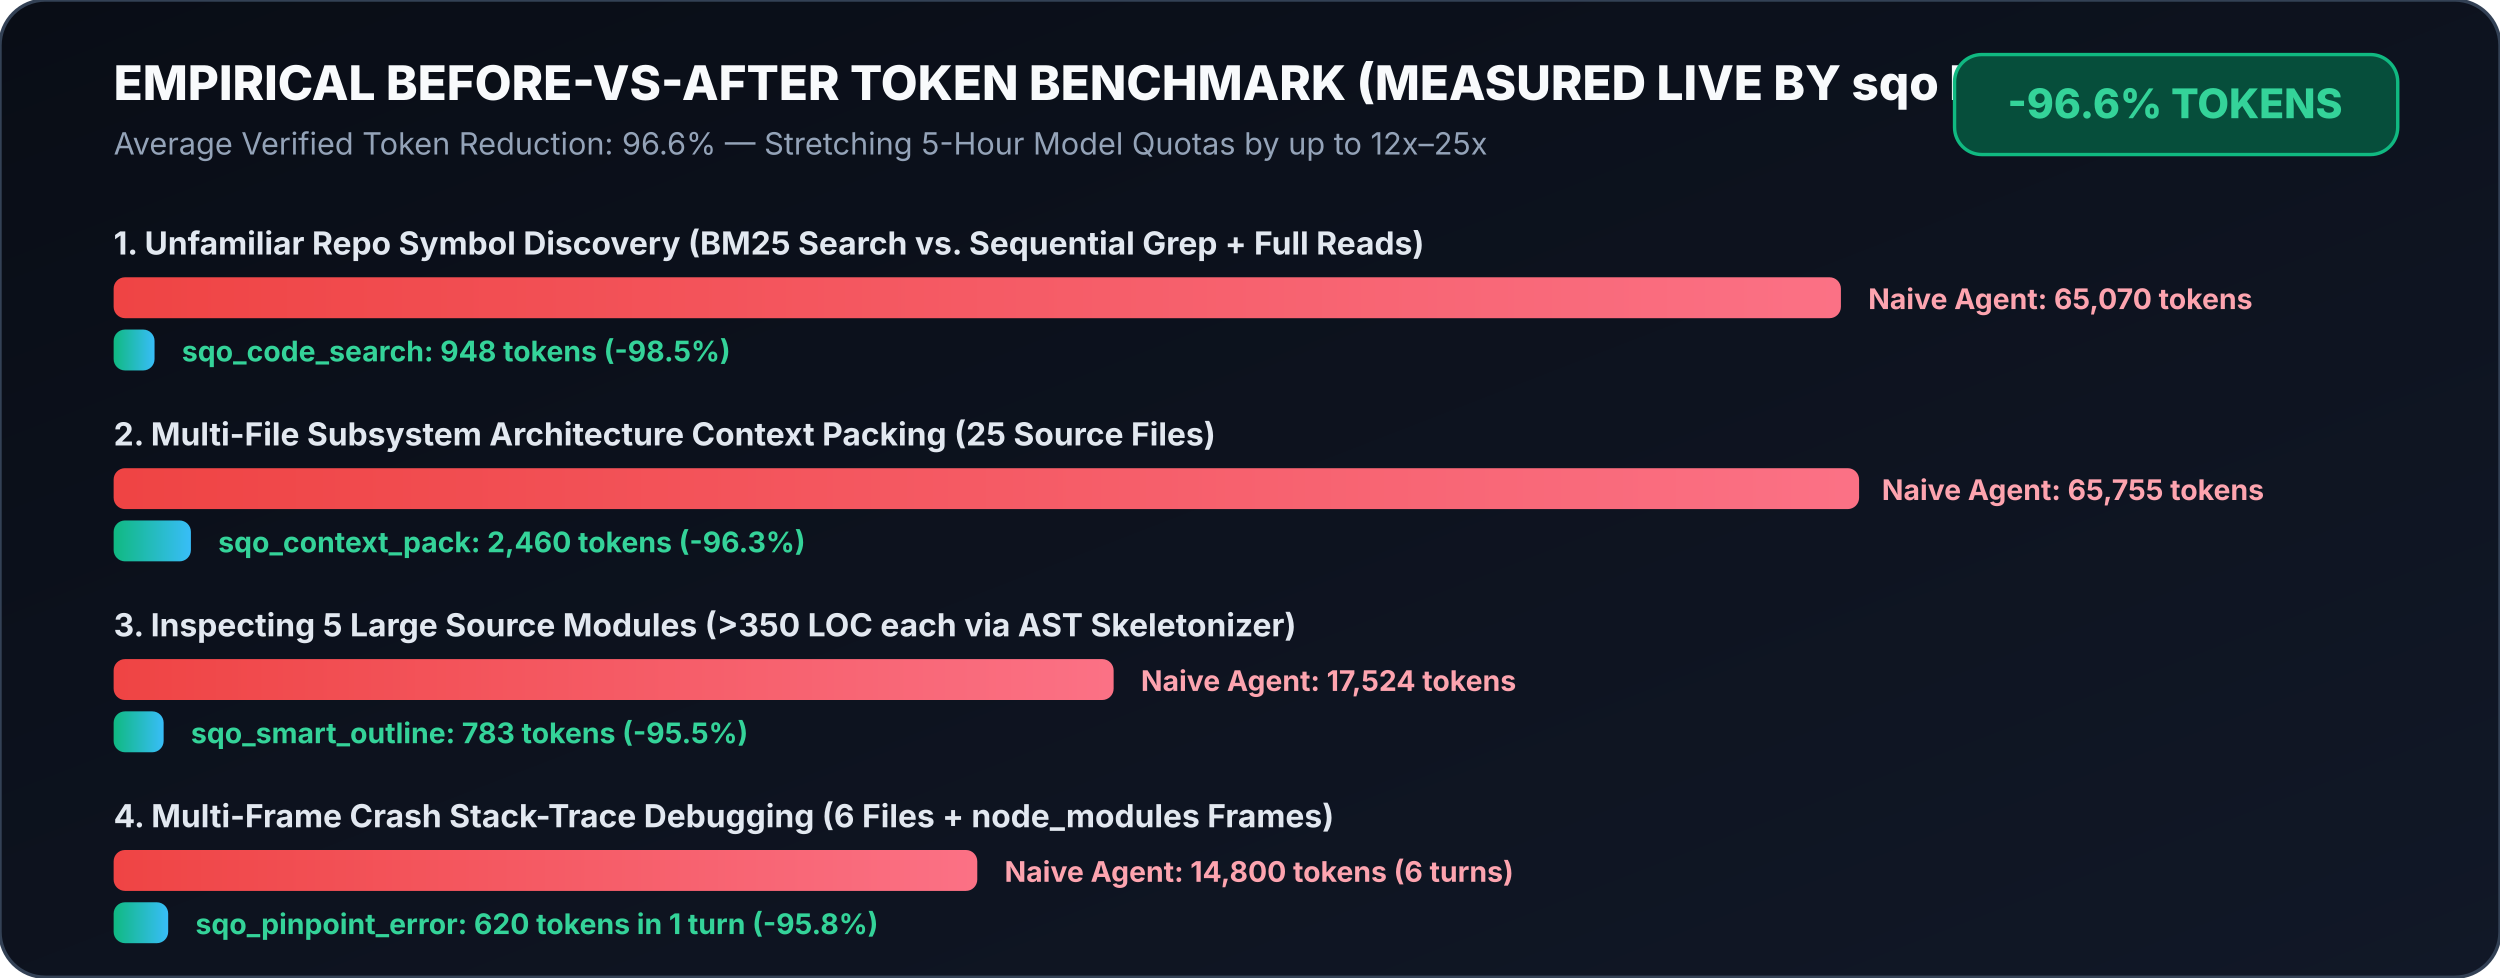
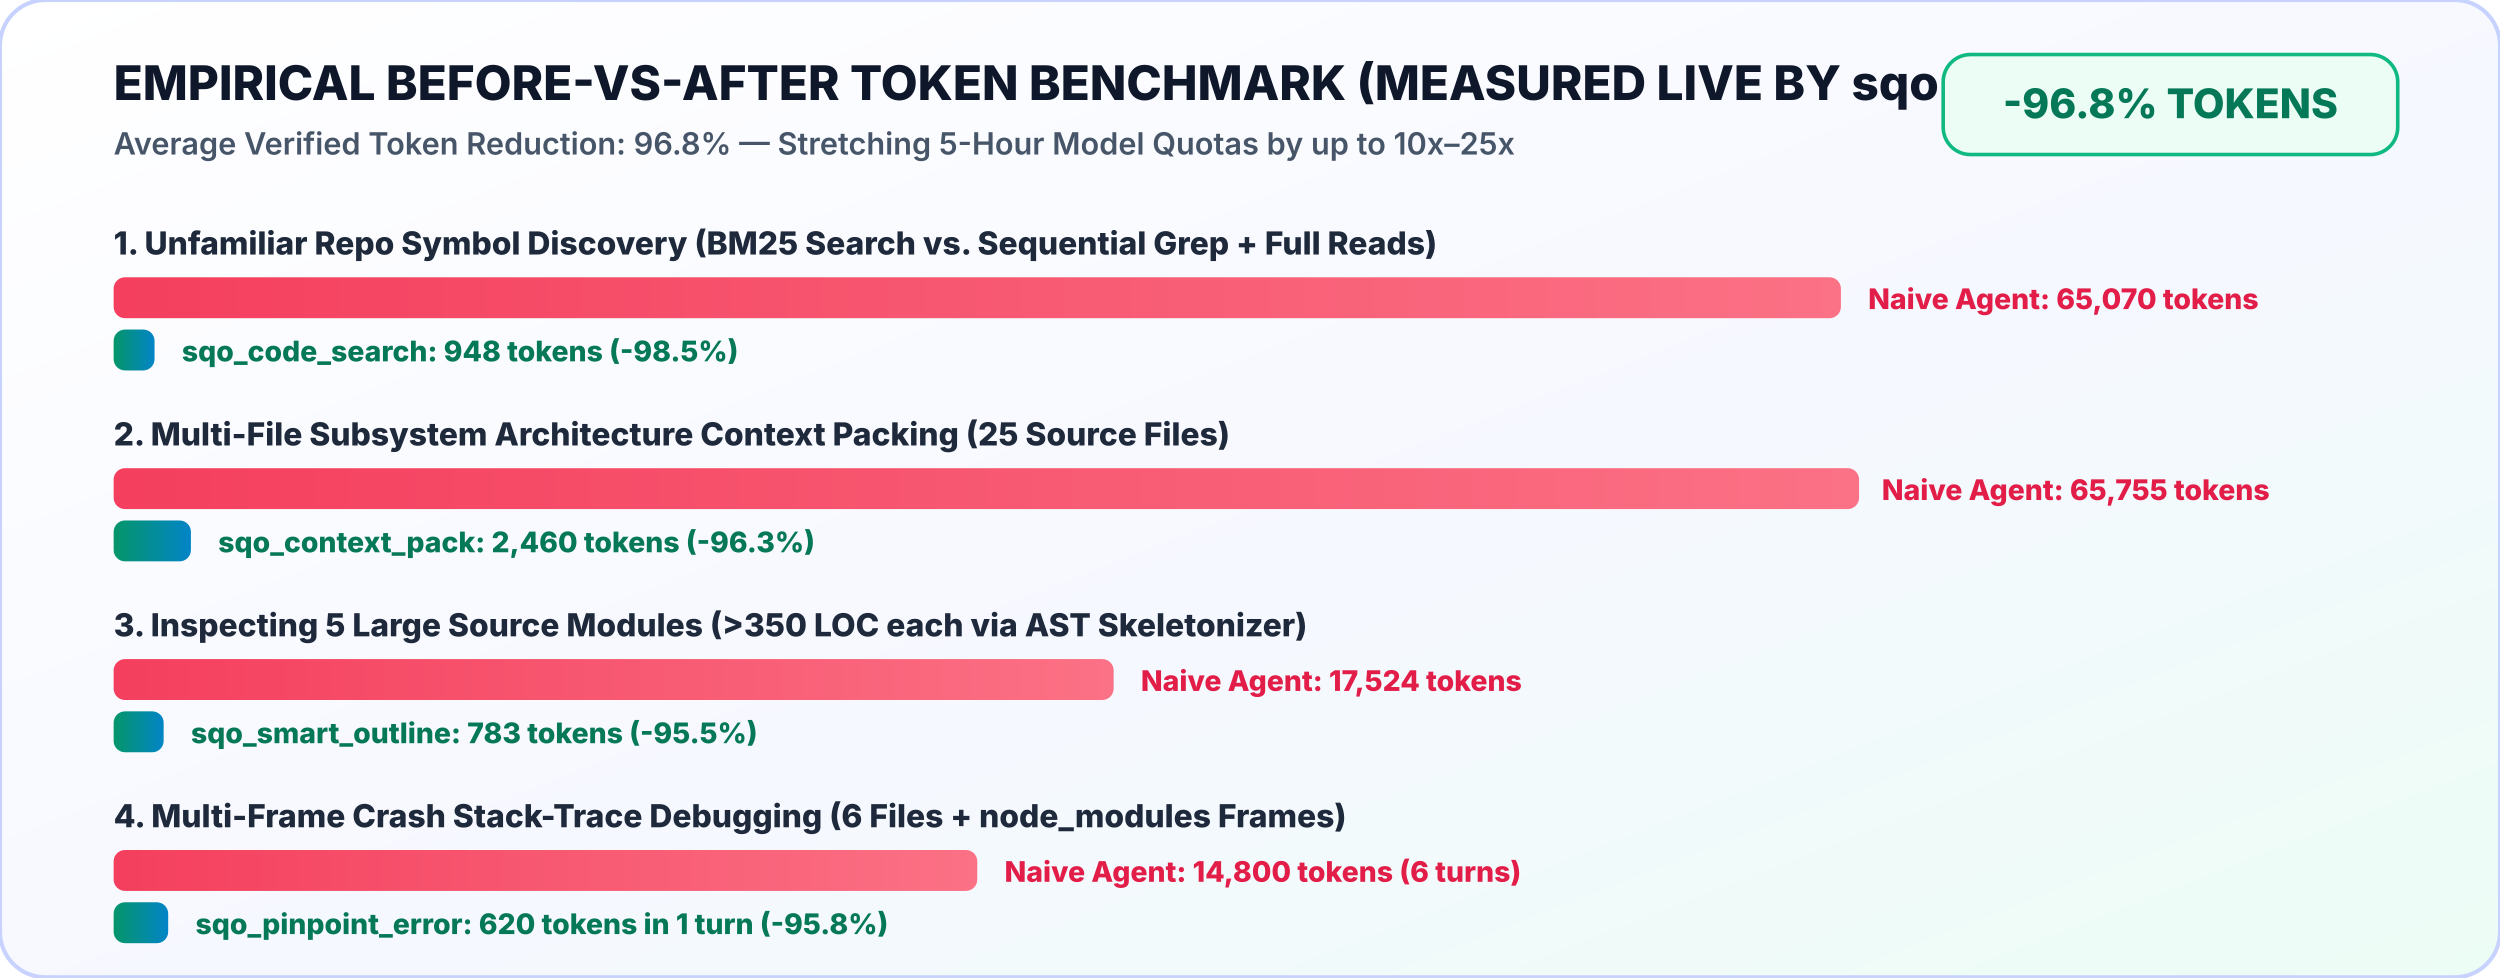
<svg xmlns="http://www.w3.org/2000/svg" viewBox="0 0 1100 430" width="100%">
  <defs>
    <linearGradient id="bg2" x1="0" y1="0" x2="1" y2="1">
-       <stop offset="0%" stop-color="#090D16" />
-       <stop offset="100%" stop-color="#111827" />
+       <stop offset="0%" stop-color="#FFFFFF" />
+       <stop offset="55%" stop-color="#F6F8FF" />
+       <stop offset="100%" stop-color="#ECFDF5" />
    </linearGradient>
    <linearGradient id="redBar" x1="0" y1="0" x2="1" y2="0">
-       <stop offset="0%" stop-color="#EF4444" />
+       <stop offset="0%" stop-color="#F43F5E" />
      <stop offset="100%" stop-color="#FB7185" />
    </linearGradient>
    <linearGradient id="greenBar" x1="0" y1="0" x2="1" y2="0">
-       <stop offset="0%" stop-color="#10B981" />
-       <stop offset="100%" stop-color="#38BDF8" />
+       <stop offset="0%" stop-color="#059669" />
+       <stop offset="100%" stop-color="#0284C7" />
    </linearGradient>
  </defs>
-   <rect width="1100" height="430" rx="20" fill="url(#bg2)" stroke="#334155" stroke-width="1.5" />
-   <text x="50" y="44" fill="#F8FAFC" font-family="Segoe UI, Inter, sans-serif" font-size="21" font-weight="800">
+   <rect width="1100" height="430" rx="20" fill="url(#bg2)" stroke="#C7D2FE" stroke-width="1.8" />
+   <text x="50" y="44" fill="#0F172A" font-family="Plus Jakarta Sans, Segoe UI, Inter, sans-serif" font-size="21" font-weight="800">
    EMPIRICAL BEFORE-VS-AFTER TOKEN BENCHMARK (MEASURED LIVE BY sqo benchmark)
  </text>
-   <text x="50" y="68" fill="#94A3B8" font-family="Segoe UI, Inter, sans-serif" font-size="13.5">
-     Average Verified Token Reduction: 96.6% — Stretching 5-Hour Model Quotas by up to 12x–25x
+   <text x="50" y="68" fill="#475569" font-family="Plus Jakarta Sans, Segoe UI, Inter, sans-serif" font-size="13.5" font-weight="600">
+     Average Verified Token Reduction: 96.8% — Stretching 5-Hour Model Quotas by up to 10x–25x
  </text>
-   <rect x="860" y="24" width="195" height="44" rx="12" fill="#064E3B" stroke="#10B981" stroke-width="1.5" />
-   <text x="957" y="52" text-anchor="middle" fill="#34D399" font-family="Segoe UI, Inter, sans-serif" font-size="18" font-weight="800">-96.6% TOKENS</text>
+   <rect x="855" y="24" width="200" height="44" rx="12" fill="#ECFDF5" stroke="#10B981" stroke-width="1.6" />
+   <text x="955" y="52" text-anchor="middle" fill="#047857" font-family="Segoe UI, Inter, sans-serif" font-size="18" font-weight="800">-96.8% TOKENS</text>
  <g font-family="Segoe UI, Inter, sans-serif">
-     <text x="50" y="112" fill="#E2E8F0" font-size="14" font-weight="700">1. Unfamiliar Repo Symbol Discovery (BM25 Search vs. Sequential Grep + Full Reads)</text>
+     <text x="50" y="112" fill="#1E293B" font-size="14" font-weight="800">1. Unfamiliar Repo Symbol Discovery (BM25 Search vs. Sequential Grep + Full Reads)</text>
    <rect x="50" y="122" width="760" height="18" rx="5" fill="url(#redBar)" />
-     <text x="822" y="136" fill="#FDA4AF" font-size="12.5" font-weight="700">Naive Agent: 65,070 tokens</text>
+     <text x="822" y="136" fill="#E11D48" font-size="12.5" font-weight="800">Naive Agent: 65,070 tokens</text>
    <rect x="50" y="145" width="18" height="18" rx="5" fill="url(#greenBar)" />
-     <text x="80" y="159" fill="#34D399" font-size="12.5" font-weight="700">sqo_code_search: 948 tokens (-98.5%)</text>
-     <text x="50" y="196" fill="#E2E8F0" font-size="14" font-weight="700">2. Multi-File Subsystem Architecture Context Packing (25 Source Files)</text>
+     <text x="80" y="159" fill="#047857" font-size="12.5" font-weight="800">sqo_code_search: 948 tokens (-98.5%)</text>
+     <text x="50" y="196" fill="#1E293B" font-size="14" font-weight="800">2. Multi-File Subsystem Architecture Context Packing (25 Source Files)</text>
    <rect x="50" y="206" width="768" height="18" rx="5" fill="url(#redBar)" />
-     <text x="828" y="220" fill="#FDA4AF" font-size="12.5" font-weight="700">Naive Agent: 65,755 tokens</text>
+     <text x="828" y="220" fill="#E11D48" font-size="12.5" font-weight="800">Naive Agent: 65,755 tokens</text>
    <rect x="50" y="229" width="34" height="18" rx="5" fill="url(#greenBar)" />
-     <text x="96" y="243" fill="#34D399" font-size="12.5" font-weight="700">sqo_context_pack: 2,460 tokens (-96.3%)</text>
-     <text x="50" y="280" fill="#E2E8F0" font-size="14" font-weight="700">3. Inspecting 5 Large Source Modules (&gt;350 LOC each via AST Skeletonizer)</text>
+     <text x="96" y="243" fill="#047857" font-size="12.5" font-weight="800">sqo_context_pack: 2,460 tokens (-96.3%)</text>
+     <text x="50" y="280" fill="#1E293B" font-size="14" font-weight="800">3. Inspecting 5 Large Source Modules (&gt;350 LOC each via AST Skeletonizer)</text>
    <rect x="50" y="290" width="440" height="18" rx="5" fill="url(#redBar)" />
-     <text x="502" y="304" fill="#FDA4AF" font-size="12.5" font-weight="700">Naive Agent: 17,524 tokens</text>
+     <text x="502" y="304" fill="#E11D48" font-size="12.5" font-weight="800">Naive Agent: 17,524 tokens</text>
    <rect x="50" y="313" width="22" height="18" rx="5" fill="url(#greenBar)" />
-     <text x="84" y="327" fill="#34D399" font-size="12.5" font-weight="700">sqo_smart_outline: 783 tokens (-95.5%)</text>
-     <text x="50" y="364" fill="#E2E8F0" font-size="14" font-weight="700">4. Multi-Frame Crash Stack-Trace Debugging (6 Files + node_modules Frames)</text>
+     <text x="84" y="327" fill="#047857" font-size="12.5" font-weight="800">sqo_smart_outline: 783 tokens (-95.5%)</text>
+     <text x="50" y="364" fill="#1E293B" font-size="14" font-weight="800">4. Multi-Frame Crash Stack-Trace Debugging (6 Files + node_modules Frames)</text>
    <rect x="50" y="374" width="380" height="18" rx="5" fill="url(#redBar)" />
-     <text x="442" y="388" fill="#FDA4AF" font-size="12.5" font-weight="700">Naive Agent: 14,800 tokens (6 turns)</text>
+     <text x="442" y="388" fill="#E11D48" font-size="12.5" font-weight="800">Naive Agent: 14,800 tokens (6 turns)</text>
    <rect x="50" y="397" width="24" height="18" rx="5" fill="url(#greenBar)" />
-     <text x="86" y="411" fill="#34D399" font-size="12.5" font-weight="700">sqo_pinpoint_error: 620 tokens in 1 turn (-95.8%)</text>
+     <text x="86" y="411" fill="#047857" font-size="12.5" font-weight="800">sqo_pinpoint_error: 620 tokens in 1 turn (-95.8%)</text>
  </g>
</svg>
